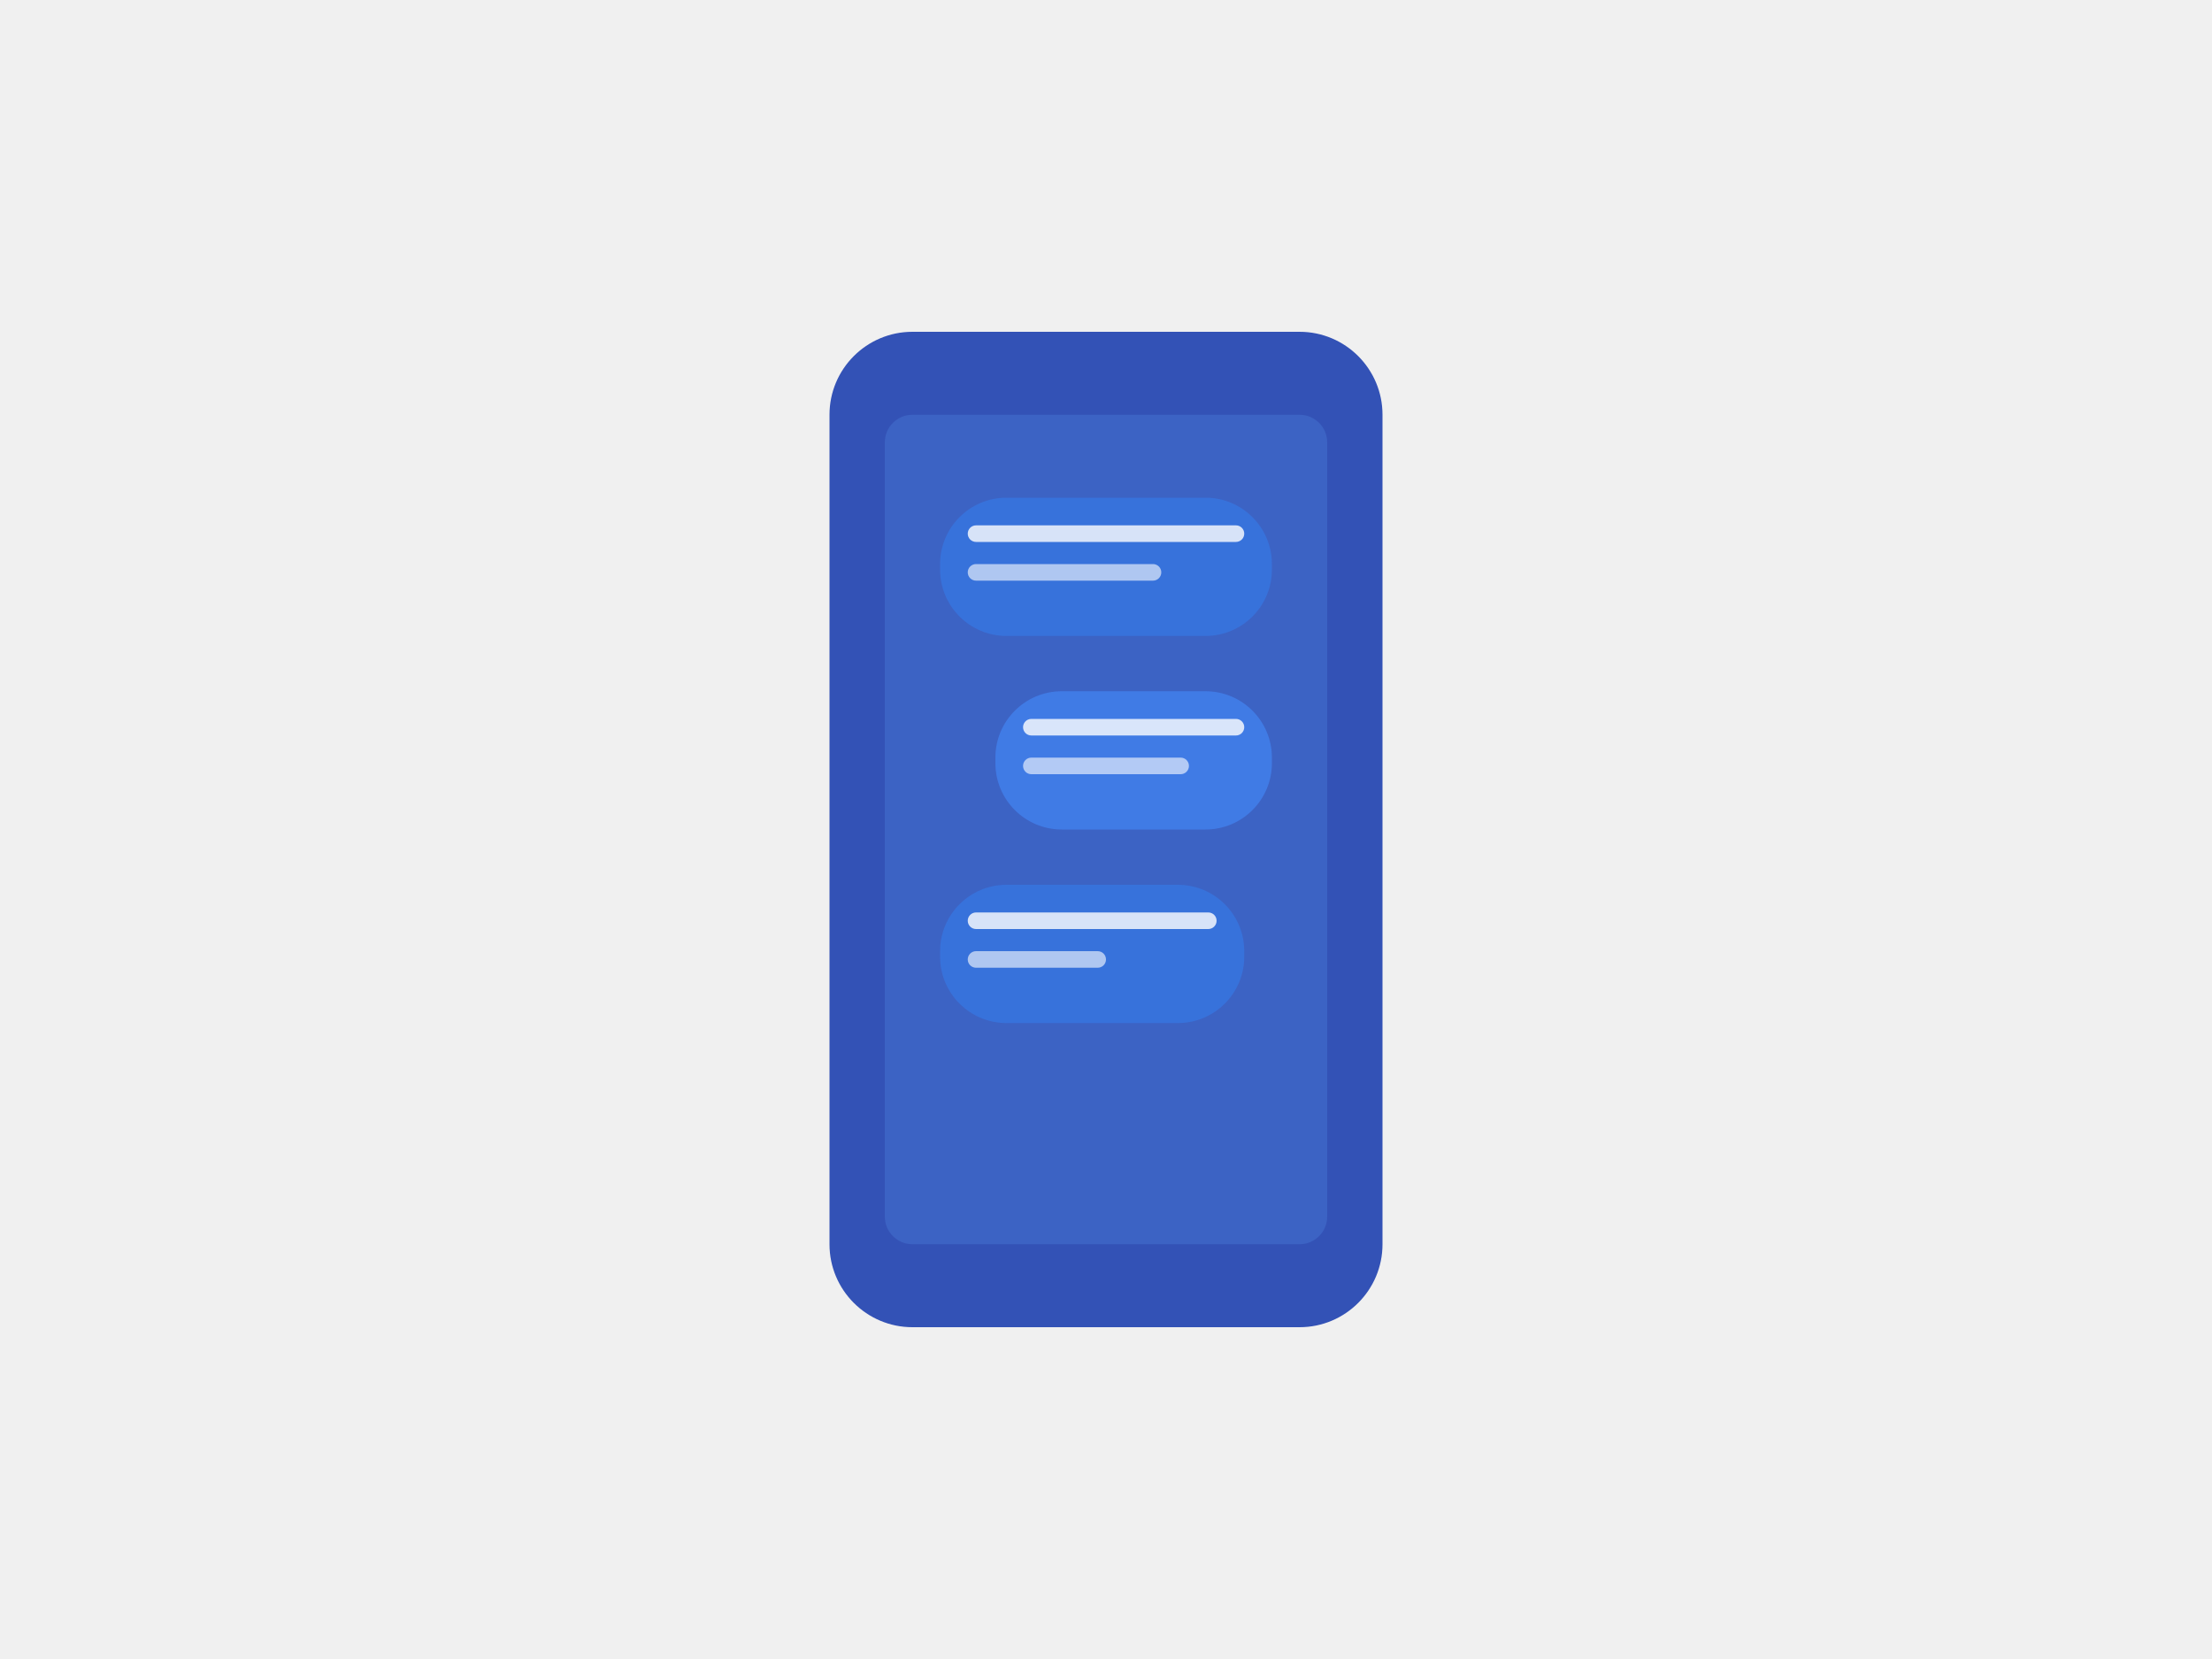
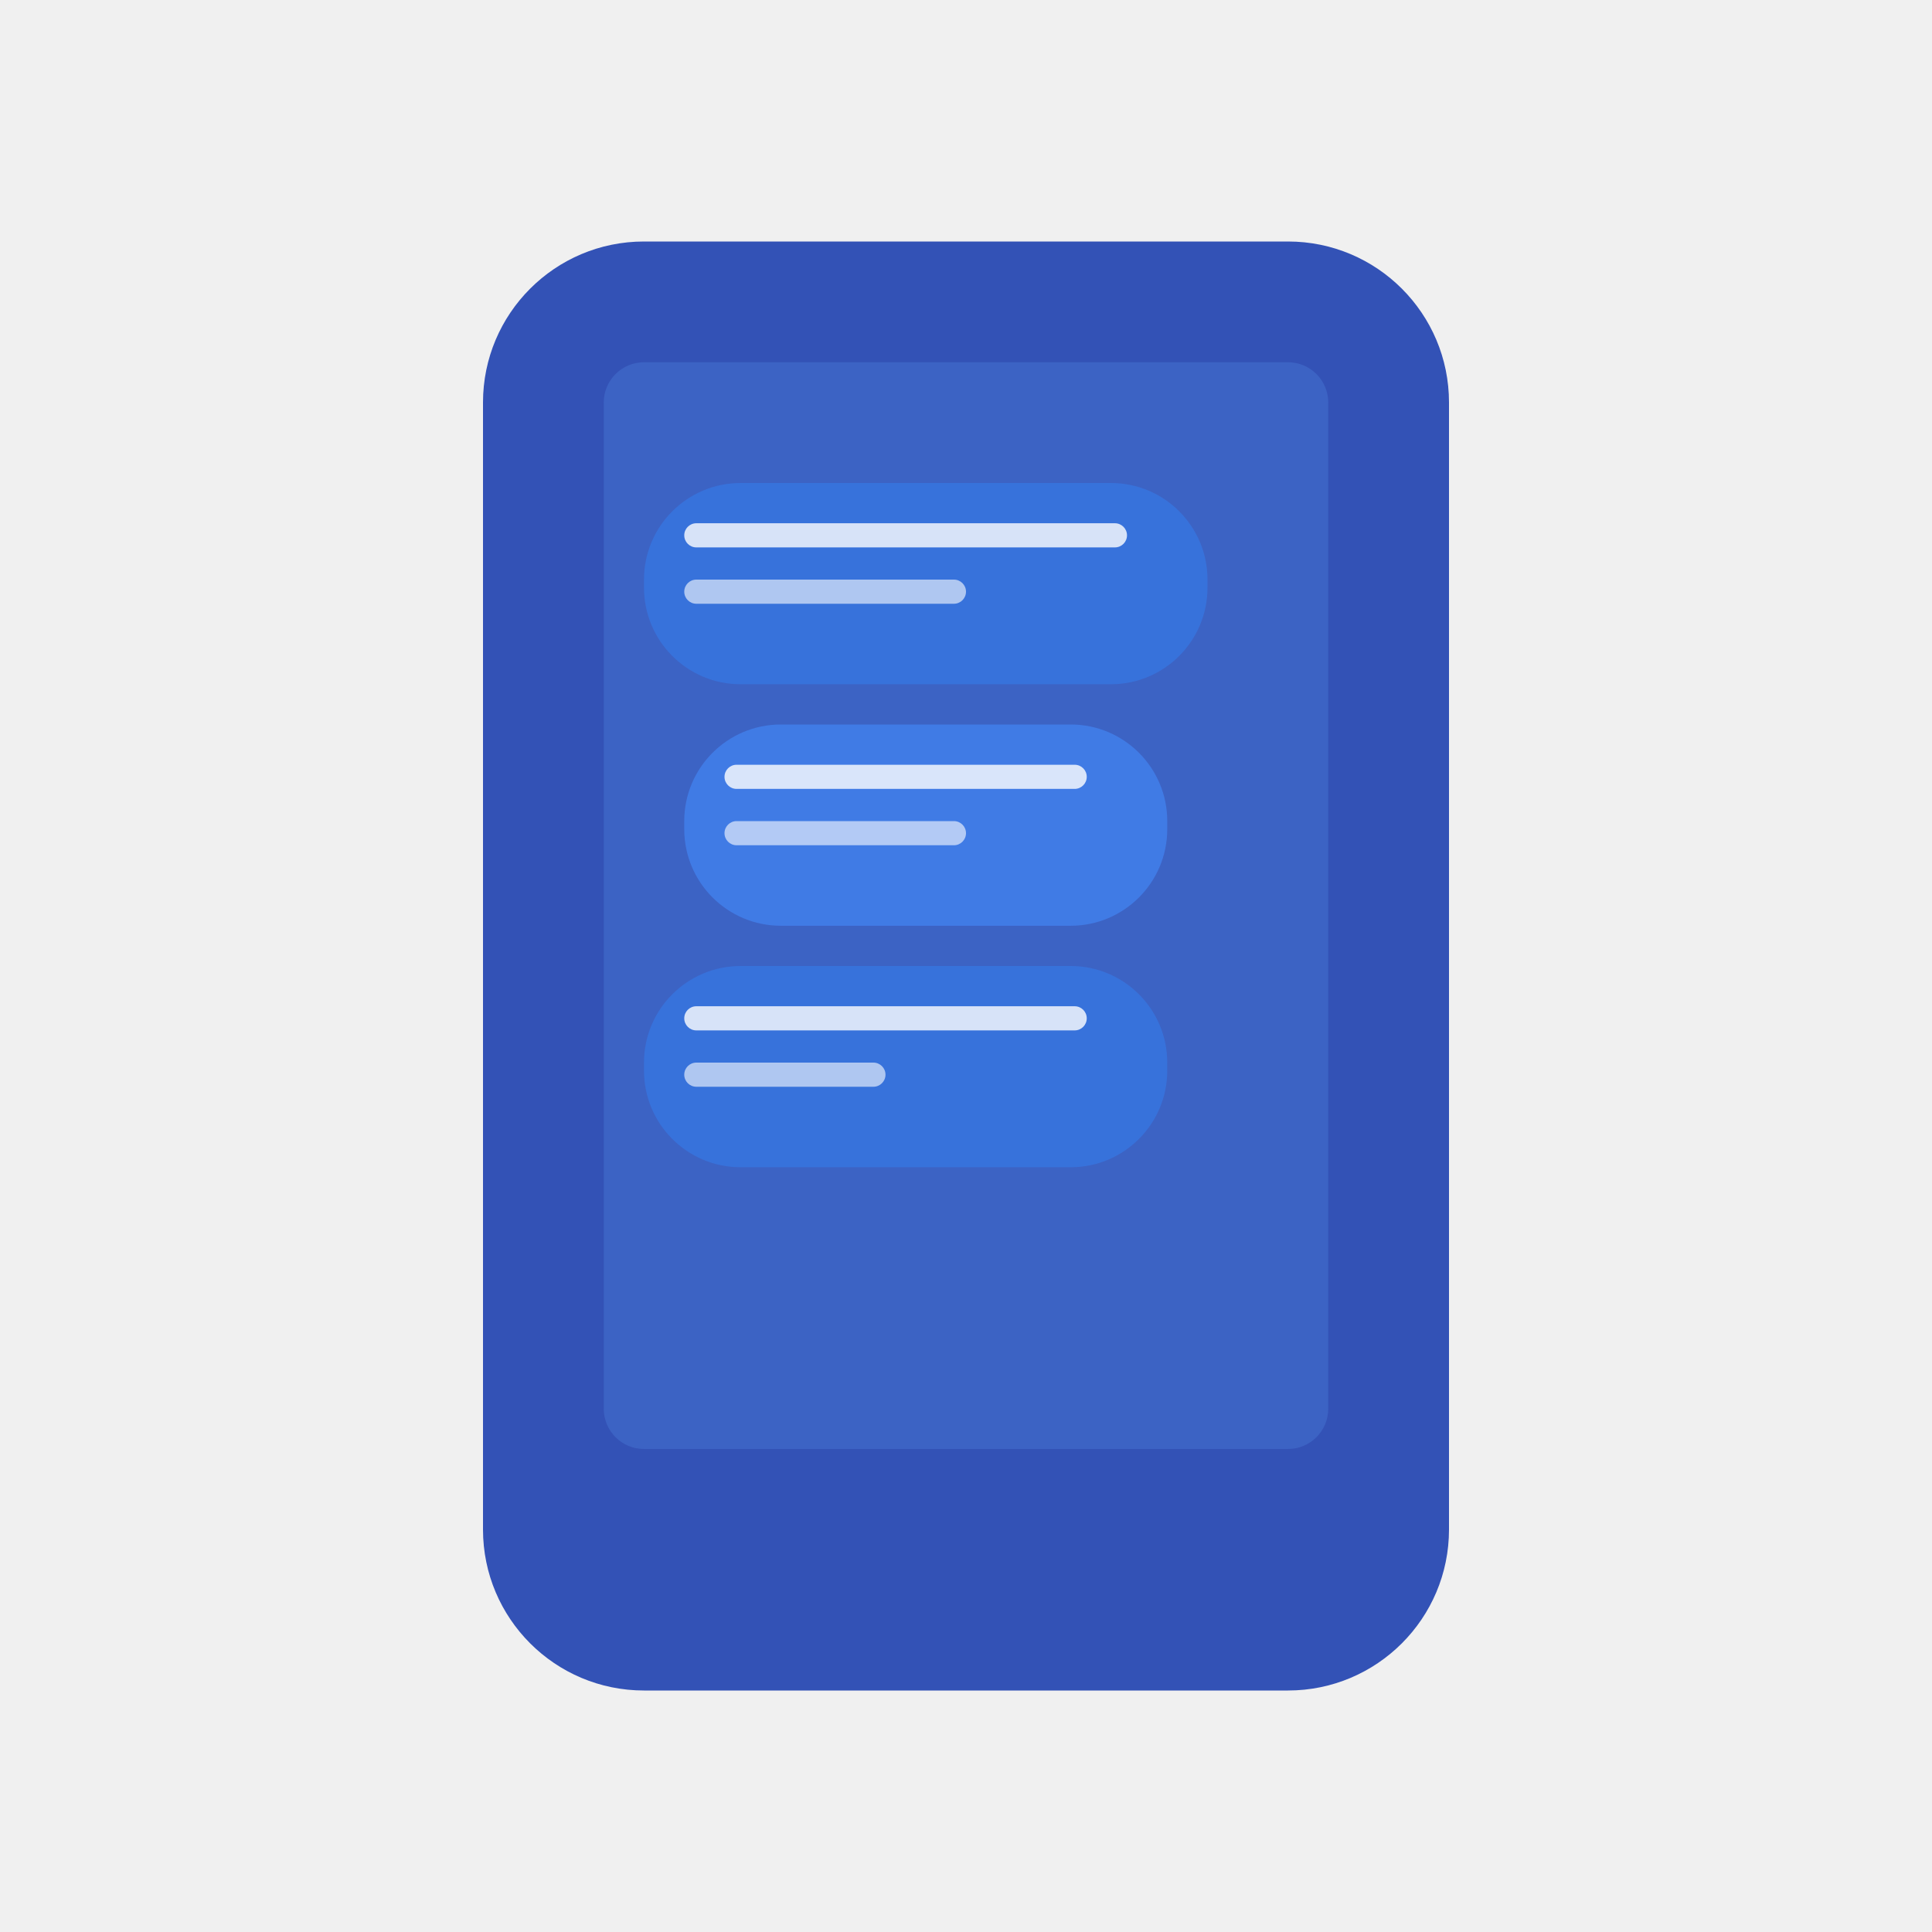
- <svg xmlns="http://www.w3.org/2000/svg" width="400" height="300" viewBox="0 0 400 300">
-   <rect x="150" y="60" width="100" height="180" rx="15" fill="#1e40af" opacity="0.9" />
-   <rect x="160" y="75" width="80" height="150" rx="5" fill="#60a5fa" opacity="0.2" />
-   <rect x="170" y="90" width="60" height="25" rx="12" fill="#3578e5" opacity="0.7" />
-   <rect x="175" y="95" width="50" height="3" rx="1.5" fill="white" opacity="0.8" />
-   <rect x="175" y="102" width="35" height="3" rx="1.5" fill="white" opacity="0.6" />
-   <rect x="180" y="125" width="50" height="25" rx="12" fill="#4285f4" opacity="0.7" />
-   <rect x="185" y="130" width="40" height="3" rx="1.5" fill="white" opacity="0.8" />
-   <rect x="185" y="137" width="30" height="3" rx="1.5" fill="white" opacity="0.6" />
-   <rect x="170" y="160" width="55" height="25" rx="12" fill="#3578e5" opacity="0.7" />
-   <rect x="175" y="165" width="45" height="3" rx="1.5" fill="white" opacity="0.8" />
-   <rect x="175" y="172" width="25" height="3" rx="1.5" fill="white" opacity="0.6" />
+ <svg xmlns="http://www.w3.org/2000/svg" width="200" height="200" viewBox="0 0 24 24">
+   <rect x="6" y="3" width="12" height="18" rx="2" fill="#1e40af" opacity="0.9" />
+   <rect x="7.5" y="4.5" width="9" height="13.5" rx="0.5" fill="#60a5fa" opacity="0.2" />
+   <rect x="8" y="6" width="7" height="2.5" rx="1.2" fill="#3578e5" opacity="0.7" />
+   <rect x="8.5" y="6.5" width="5.5" height="0.3" rx="0.15" fill="white" opacity="0.8" />
+   <rect x="8.5" y="7.2" width="3.5" height="0.3" rx="0.15" fill="white" opacity="0.6" />
+   <rect x="8.5" y="9" width="6" height="2.5" rx="1.2" fill="#4285f4" opacity="0.7" />
+   <rect x="9" y="9.5" width="4.5" height="0.3" rx="0.15" fill="white" opacity="0.8" />
+   <rect x="9" y="10.2" width="3" height="0.3" rx="0.15" fill="white" opacity="0.6" />
+   <rect x="8" y="12" width="6.5" height="2.5" rx="1.2" fill="#3578e5" opacity="0.7" />
+   <rect x="8.5" y="12.5" width="5" height="0.3" rx="0.15" fill="white" opacity="0.8" />
+   <rect x="8.5" y="13.2" width="2.5" height="0.3" rx="0.15" fill="white" opacity="0.6" />
</svg>
